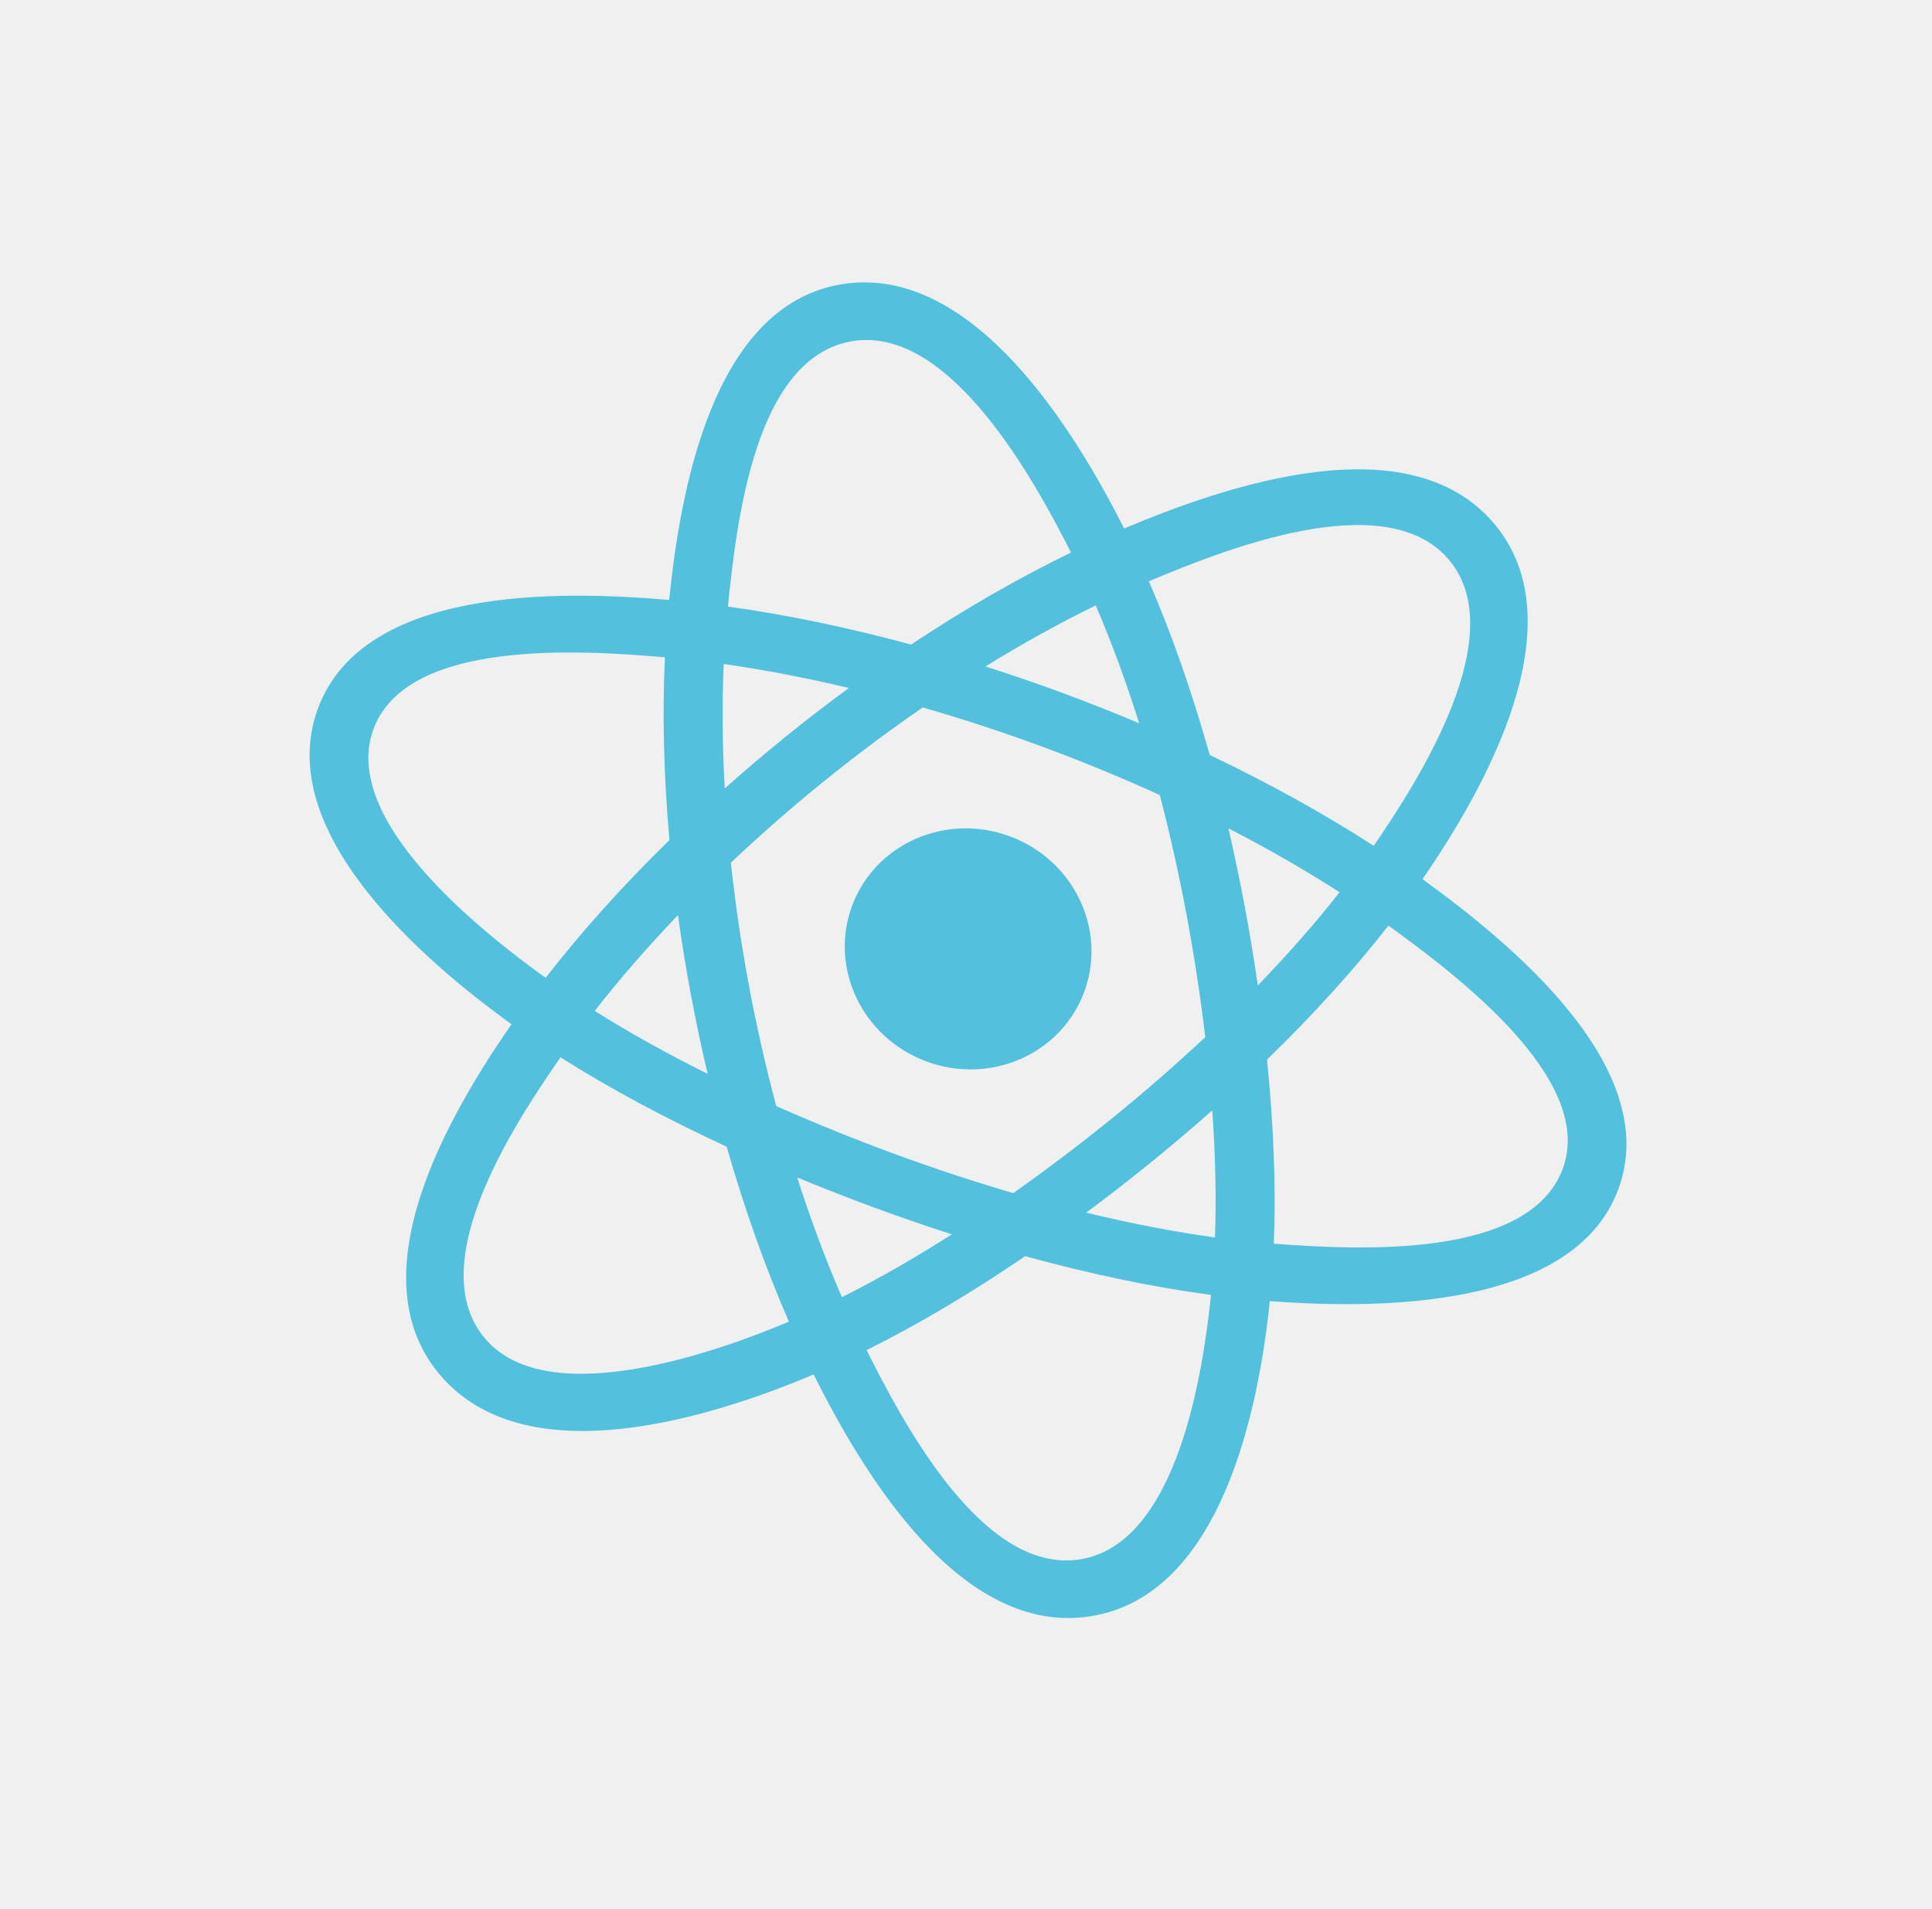
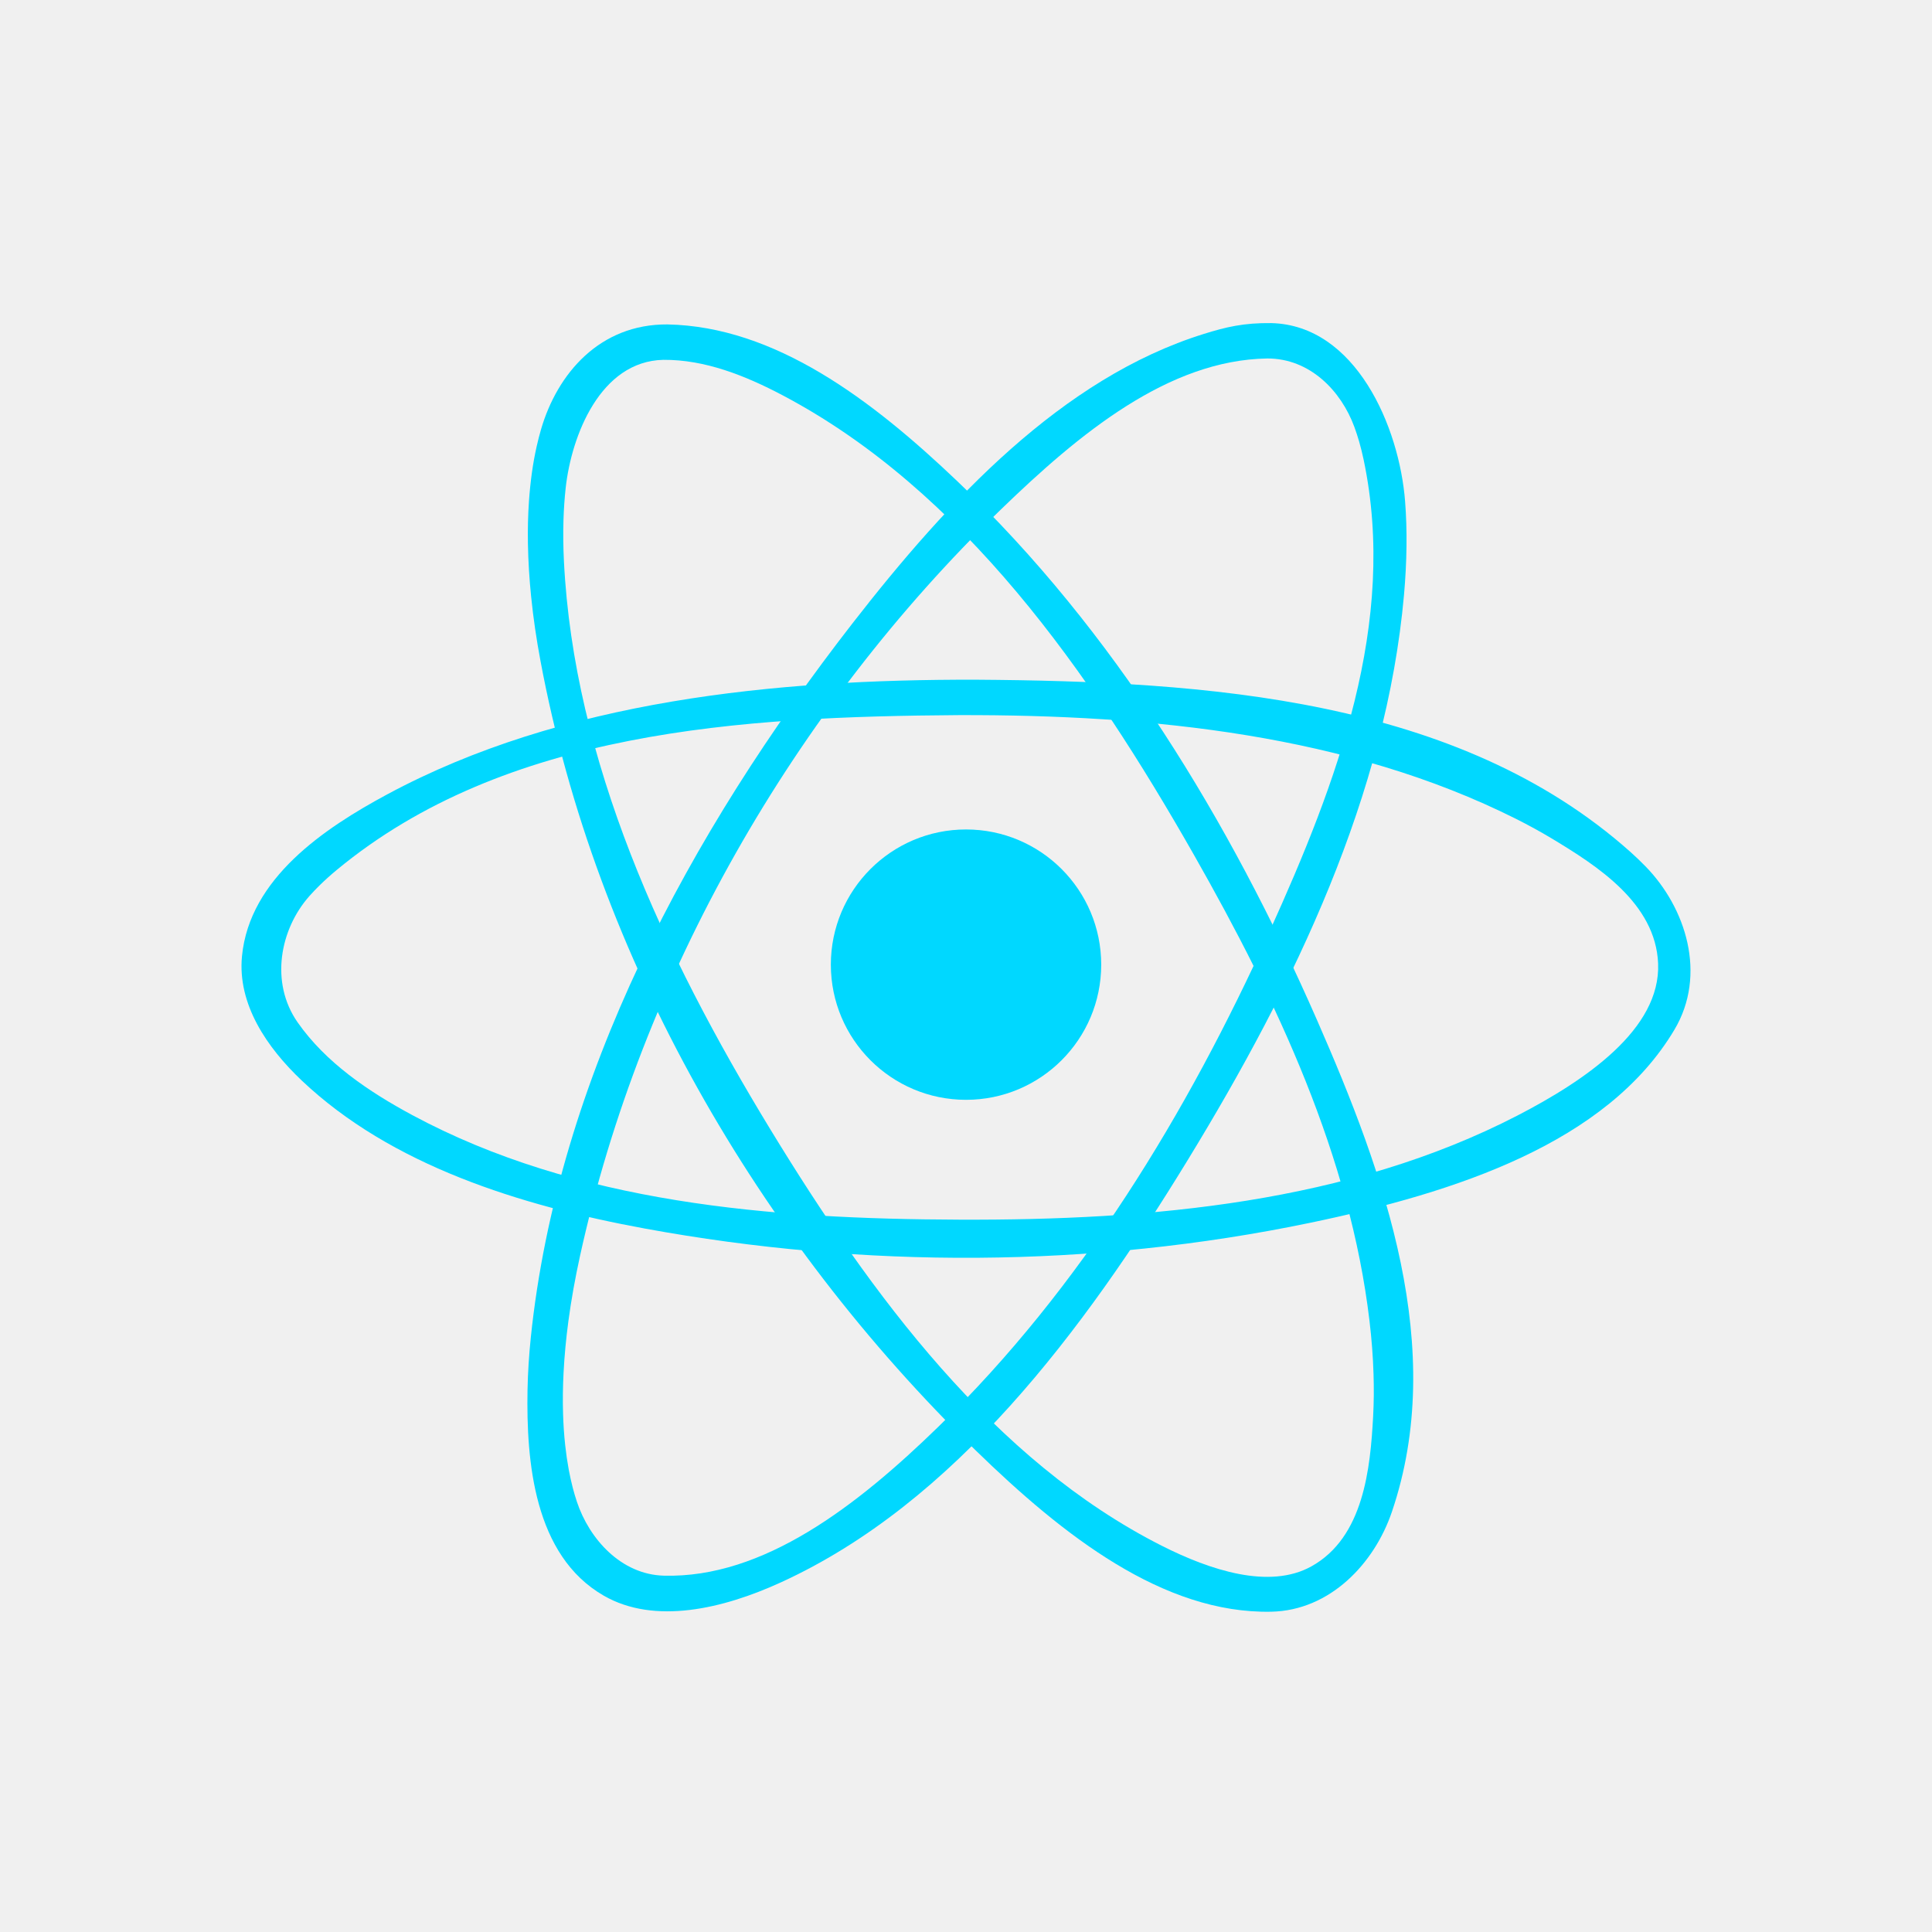
- <svg xmlns="http://www.w3.org/2000/svg" width="81" height="80" viewBox="0 0 81 80" fill="none">
-   <g clip-path="url(#clip0_1479_21414)">
-     <path d="M45.458 41.578C46.421 38.971 45.023 36.052 42.334 35.058C39.645 34.065 36.684 35.373 35.721 37.98C34.757 40.587 36.157 43.506 38.845 44.499C41.534 45.493 44.495 44.185 45.458 41.578Z" fill="#53C1DE" />
-     <path fill-rule="evenodd" clip-rule="evenodd" d="M59.639 36.857C62.164 33.186 66.232 26.151 62.617 21.921C59.019 17.71 51.323 20.389 47.13 22.154C45.09 18.119 40.81 11.039 35.314 11.912C29.841 12.781 28.51 20.685 28.055 25.15C23.396 24.752 15.221 24.582 13.328 29.706C11.44 34.816 17.672 40.22 21.446 42.936C18.877 46.645 14.858 53.437 18.459 57.652C22.084 61.895 29.877 59.406 34.111 57.62C36.163 61.712 40.251 68.625 45.727 67.755C51.221 66.883 52.774 59.034 53.238 54.545C57.743 54.885 65.986 54.897 67.85 49.851C69.725 44.776 63.372 39.555 59.639 36.857ZM53.406 52.138C53.499 49.765 53.399 47.169 53.12 44.421C55.047 42.551 56.763 40.659 58.212 38.802C60.946 40.787 66.914 45.22 65.521 48.99C64.115 52.796 56.961 52.402 53.406 52.138ZM45.282 65.37C41.197 66.019 37.85 59.615 36.332 56.599C38.47 55.538 40.706 54.211 42.981 52.661C45.701 53.408 48.328 53.958 50.773 54.286C50.441 57.459 49.386 64.718 45.282 65.37ZM20.346 56.125C17.661 52.983 21.608 47.056 23.5 44.324C25.556 45.628 27.901 46.886 30.466 48.07C31.214 50.685 32.095 53.161 33.075 55.406C30.427 56.524 23.044 59.282 20.346 56.125ZM15.657 30.567C17.068 26.747 24.44 27.259 27.877 27.556C27.764 29.96 27.828 32.541 28.067 35.215C26.12 37.119 24.368 39.069 22.875 40.992C20.204 39.067 14.245 34.389 15.657 30.567ZM35.759 14.298C39.862 13.646 43.419 20.239 44.902 23.163C42.709 24.227 40.45 25.526 38.198 27.02C35.549 26.303 32.958 25.766 30.518 25.428C30.886 21.827 31.661 14.949 35.759 14.298ZM51.502 34.725C53.163 35.58 54.725 36.479 56.162 37.404C55.153 38.691 54.003 40.001 52.735 41.311C52.415 39.103 52.007 36.904 51.502 34.725ZM45.938 25.38C46.596 26.905 47.206 28.563 47.76 30.321C45.649 29.429 43.499 28.634 41.316 27.939C42.876 26.976 44.426 26.119 45.938 25.38ZM30.385 33.052C30.283 31.241 30.269 29.493 30.343 27.837C32.023 28.075 33.784 28.412 35.59 28.841C33.787 30.163 32.05 31.568 30.385 33.052ZM29.669 45.018C27.955 44.165 26.367 43.281 24.934 42.378C25.972 41.049 27.144 39.701 28.425 38.364C28.732 40.597 29.148 42.818 29.669 45.018ZM35.297 54.38C34.62 52.817 33.991 51.133 33.423 49.361C35.552 50.241 37.715 51.041 39.908 51.745C38.33 52.752 36.785 53.635 35.297 54.38ZM50.825 46.548C50.959 48.428 50.998 50.213 50.938 51.875C49.228 51.641 47.417 51.292 45.541 50.836C47.363 49.48 49.13 48.052 50.825 46.548ZM42.481 50.017C39.094 49.025 35.772 47.795 32.544 46.367C31.65 43.014 31.012 39.601 30.642 36.165C33.148 33.799 35.837 31.621 38.687 29.657C42.082 30.636 45.409 31.864 48.625 33.33C49.496 36.669 50.124 40.064 50.532 43.478C48.011 45.837 45.31 48.017 42.481 50.017ZM60.731 23.448C63.428 26.605 59.42 32.797 57.593 35.458C55.518 34.116 53.201 32.832 50.716 31.648C49.981 29.026 49.124 26.572 48.167 24.368C51.241 23.077 58.06 20.322 60.731 23.448Z" fill="#53C1DE" />
+ <svg xmlns="http://www.w3.org/2000/svg" width="800px" height="800px" viewBox="0 0 64 64" version="1.1" xml:space="preserve" style="fill-rule:evenodd;clip-rule:evenodd;stroke-linejoin:round;stroke-miterlimit:2;">
+   <rect id="Icons" x="-1088" y="-64" width="1280" height="800" style="fill:none;" />
+   <g id="Icons1">
+     <g id="Strike">
+ 
+ </g>
+     <g id="H1">
+ 
+ </g>
+     <g id="H2">
+ 
+ </g>
+     <g id="H3">
+ 
+ </g>
+     <g id="list-ul">
+ 
+ </g>
+     <g id="hamburger-1">
+ 
+ </g>
+     <g id="hamburger-2">
+ 
+ </g>
+     <g id="list-ol">
+ 
+ </g>
+     <g id="list-task">
+ 
+ </g>
+     <g id="trash">
+ 
+ </g>
+     <g id="vertical-menu">
+ 
+ </g>
+     <g id="horizontal-menu">
+ 
+ </g>
+     <g id="sidebar-2">
+ 
+ </g>
+     <g id="Pen">
+ 
+ </g>
+     <g id="Pen1">
+ 
+ </g>
+     <g id="clock">
+ 
+ </g>
+     <g id="external-link">
+ 
+ </g>
+     <g id="hr">
+ 
+ </g>
+     <g id="info">
+ 
+ </g>
+     <g id="warning">
+ 
+ </g>
+     <g id="plus-circle">
+ 
+ </g>
+     <g id="minus-circle">
+ 
+ </g>
+     <g id="vue">
+ 
+ </g>
+     <g id="cog">
+ 
+ </g>
+     <g id="logo">
+ 
+ </g>
+     <g id="radio-check">
+ 
+ </g>
+     <g id="eye-slash">
+ 
+ </g>
+     <g id="eye">
+ 
+ </g>
+     <g id="toggle-off">
+ 
+ </g>
+     <g id="shredder">
+ 
+ </g>
+     <g id="spinner--loading--dots-">
+ 
+ </g>
+     <g id="react">
+       <circle cx="32.001" cy="31.955" r="4.478" style="fill:#00d8ff;" />
+       <path d="M32.33,22.516c7.635,0.052 15.965,0.609 21.683,5.708c0.168,0.15 0.33,0.306 0.488,0.467c1.349,1.375 2.054,3.595 0.965,5.422c-2.234,3.751 -7.23,5.387 -12.067,6.394c-7.234,1.506 -14.798,1.518 -22.029,0.192c-4.161,-0.764 -8.416,-2.103 -11.373,-4.904c-1.151,-1.09 -2.135,-2.524 -1.981,-4.12c0.25,-2.582 2.727,-4.239 4.812,-5.361c5.791,-3.116 12.847,-3.813 19.502,-3.798Zm-0.554,1.173c-7.224,0.049 -15.043,0.51 -20.621,5.129c-0.195,0.161 -0.383,0.33 -0.564,0.507c-0.117,0.114 -0.23,0.233 -0.339,0.355c-0.979,1.1 -1.316,2.867 -0.392,4.188c0.93,1.329 2.342,2.288 3.796,3.07c5.438,2.924 11.864,3.443 18.129,3.465c6.343,0.023 12.884,-0.555 18.487,-3.452c2.232,-1.155 4.744,-2.851 4.655,-5.035c-0.082,-2.004 -2.036,-3.242 -3.499,-4.126c-0.396,-0.239 -0.803,-0.46 -1.216,-0.668c-5.562,-2.787 -12.08,-3.447 -18.436,-3.433Z" style="fill:#00d8ff;" />
+       <path d="M42.115,10.703c2.793,0.071 4.24,3.429 4.431,5.909c0.038,0.493 0.052,0.988 0.046,1.483c-0.006,0.536 -0.035,1.072 -0.082,1.606c-0.589,6.612 -3.608,12.909 -7.163,18.724c-3.477,5.688 -7.717,11.36 -13.485,13.996c-1.907,0.872 -4.175,1.41 -5.863,0.437c-2.314,-1.333 -2.567,-4.451 -2.524,-6.816c0.011,-0.581 0.049,-1.162 0.109,-1.741c0.889,-8.56 5.228,-16.669 10.658,-23.655c3.168,-4.076 6.937,-8.119 11.632,-9.583c0.739,-0.231 1.326,-0.371 2.241,-0.36Zm-0.134,1.172c-3.279,0.052 -6.223,2.482 -8.83,5.007c-6.854,6.637 -11.905,15.464 -13.937,24.721c-0.157,0.717 -0.289,1.439 -0.386,2.166c-0.075,0.563 -0.13,1.129 -0.159,1.697c-0.023,0.452 -0.031,0.905 -0.017,1.358c0.01,0.354 0.033,0.708 0.072,1.06c0.029,0.269 0.068,0.537 0.117,0.803c0.037,0.197 0.08,0.393 0.13,0.588c0.041,0.158 0.087,0.315 0.139,0.471c0.409,1.233 1.463,2.411 2.878,2.45c3.301,0.09 6.409,-2.317 9.096,-4.933c4.717,-4.591 8.232,-10.36 10.978,-16.424c2.216,-4.896 4.243,-10.218 3.111,-15.607c-0.043,-0.204 -0.093,-0.406 -0.15,-0.606c-0.047,-0.163 -0.1,-0.324 -0.158,-0.483c-0.44,-1.199 -1.475,-2.271 -2.884,-2.268Z" style="fill:#00d8ff;" />
+       <path d="M22.109,10.747c3.564,0.069 6.765,2.488 9.607,5.197c5.186,4.943 9.011,11.231 11.913,17.849c2.248,5.127 4.316,10.882 2.478,16.292c-0.579,1.705 -2.044,3.265 -3.997,3.305c-3.581,0.072 -6.9,-2.532 -9.78,-5.335c-7.225,-7.034 -12.589,-16.32 -14.427,-26.168c-0.132,-0.704 -0.237,-1.414 -0.309,-2.127c-0.059,-0.582 -0.096,-1.167 -0.106,-1.752c-0.008,-0.472 0.002,-0.944 0.035,-1.414c0.022,-0.314 0.054,-0.626 0.097,-0.937c0.041,-0.292 0.093,-0.583 0.158,-0.871c0.043,-0.191 0.091,-0.38 0.146,-0.568c0.539,-1.843 1.941,-3.485 4.185,-3.471Zm-0.135,1.173c-2.087,0.046 -3.042,2.507 -3.234,4.234c-0.039,0.354 -0.063,0.711 -0.074,1.068c-0.014,0.456 -0.008,0.913 0.015,1.369c0.328,6.599 3.278,12.979 6.838,18.821c3.352,5.5 7.4,10.978 12.968,13.794c1.608,0.813 3.562,1.452 4.951,0.684c1.742,-0.964 1.956,-3.261 2.049,-4.973c0.025,-0.466 0.028,-0.934 0.013,-1.401c-0.018,-0.586 -0.064,-1.171 -0.133,-1.753c-0.642,-5.437 -3.05,-10.582 -5.816,-15.444c-3.442,-6.048 -7.659,-12.076 -13.627,-15.225c-1.236,-0.652 -2.574,-1.185 -3.95,-1.174Z" style="fill:#00d8ff;" />
+     </g>
+     <g id="check-selected">
+ 
+ </g>
+     <g id="turn-off">
+ 
+ </g>
+     <g id="code-block">
+ 
+ </g>
+     <g id="user">
+ 
+ </g>
+     <g id="coffee-bean">
+ 
+ </g>
+     <g id="coffee-beans">
+       <g id="coffee-bean1">
+ 
+ </g>
+     </g>
+     <g id="coffee-bean-filled">
+ 
+ </g>
+     <g id="coffee-beans-filled">
+       <g id="coffee-bean2">
+ 
+ </g>
+     </g>
+     <g id="clipboard">
+ 
+ </g>
+     <g id="clipboard-paste">
+ 
+ </g>
+     <g id="clipboard-copy">
+ 
+ </g>
+     <g id="Layer1">
+ 
+ </g>
  </g>
-   <defs>
-     <clipPath id="clip0_1479_21414">
-       <rect width="62" height="62" fill="white" transform="translate(22.2383) rotate(20.2782)" />
-     </clipPath>
-   </defs>
</svg>
